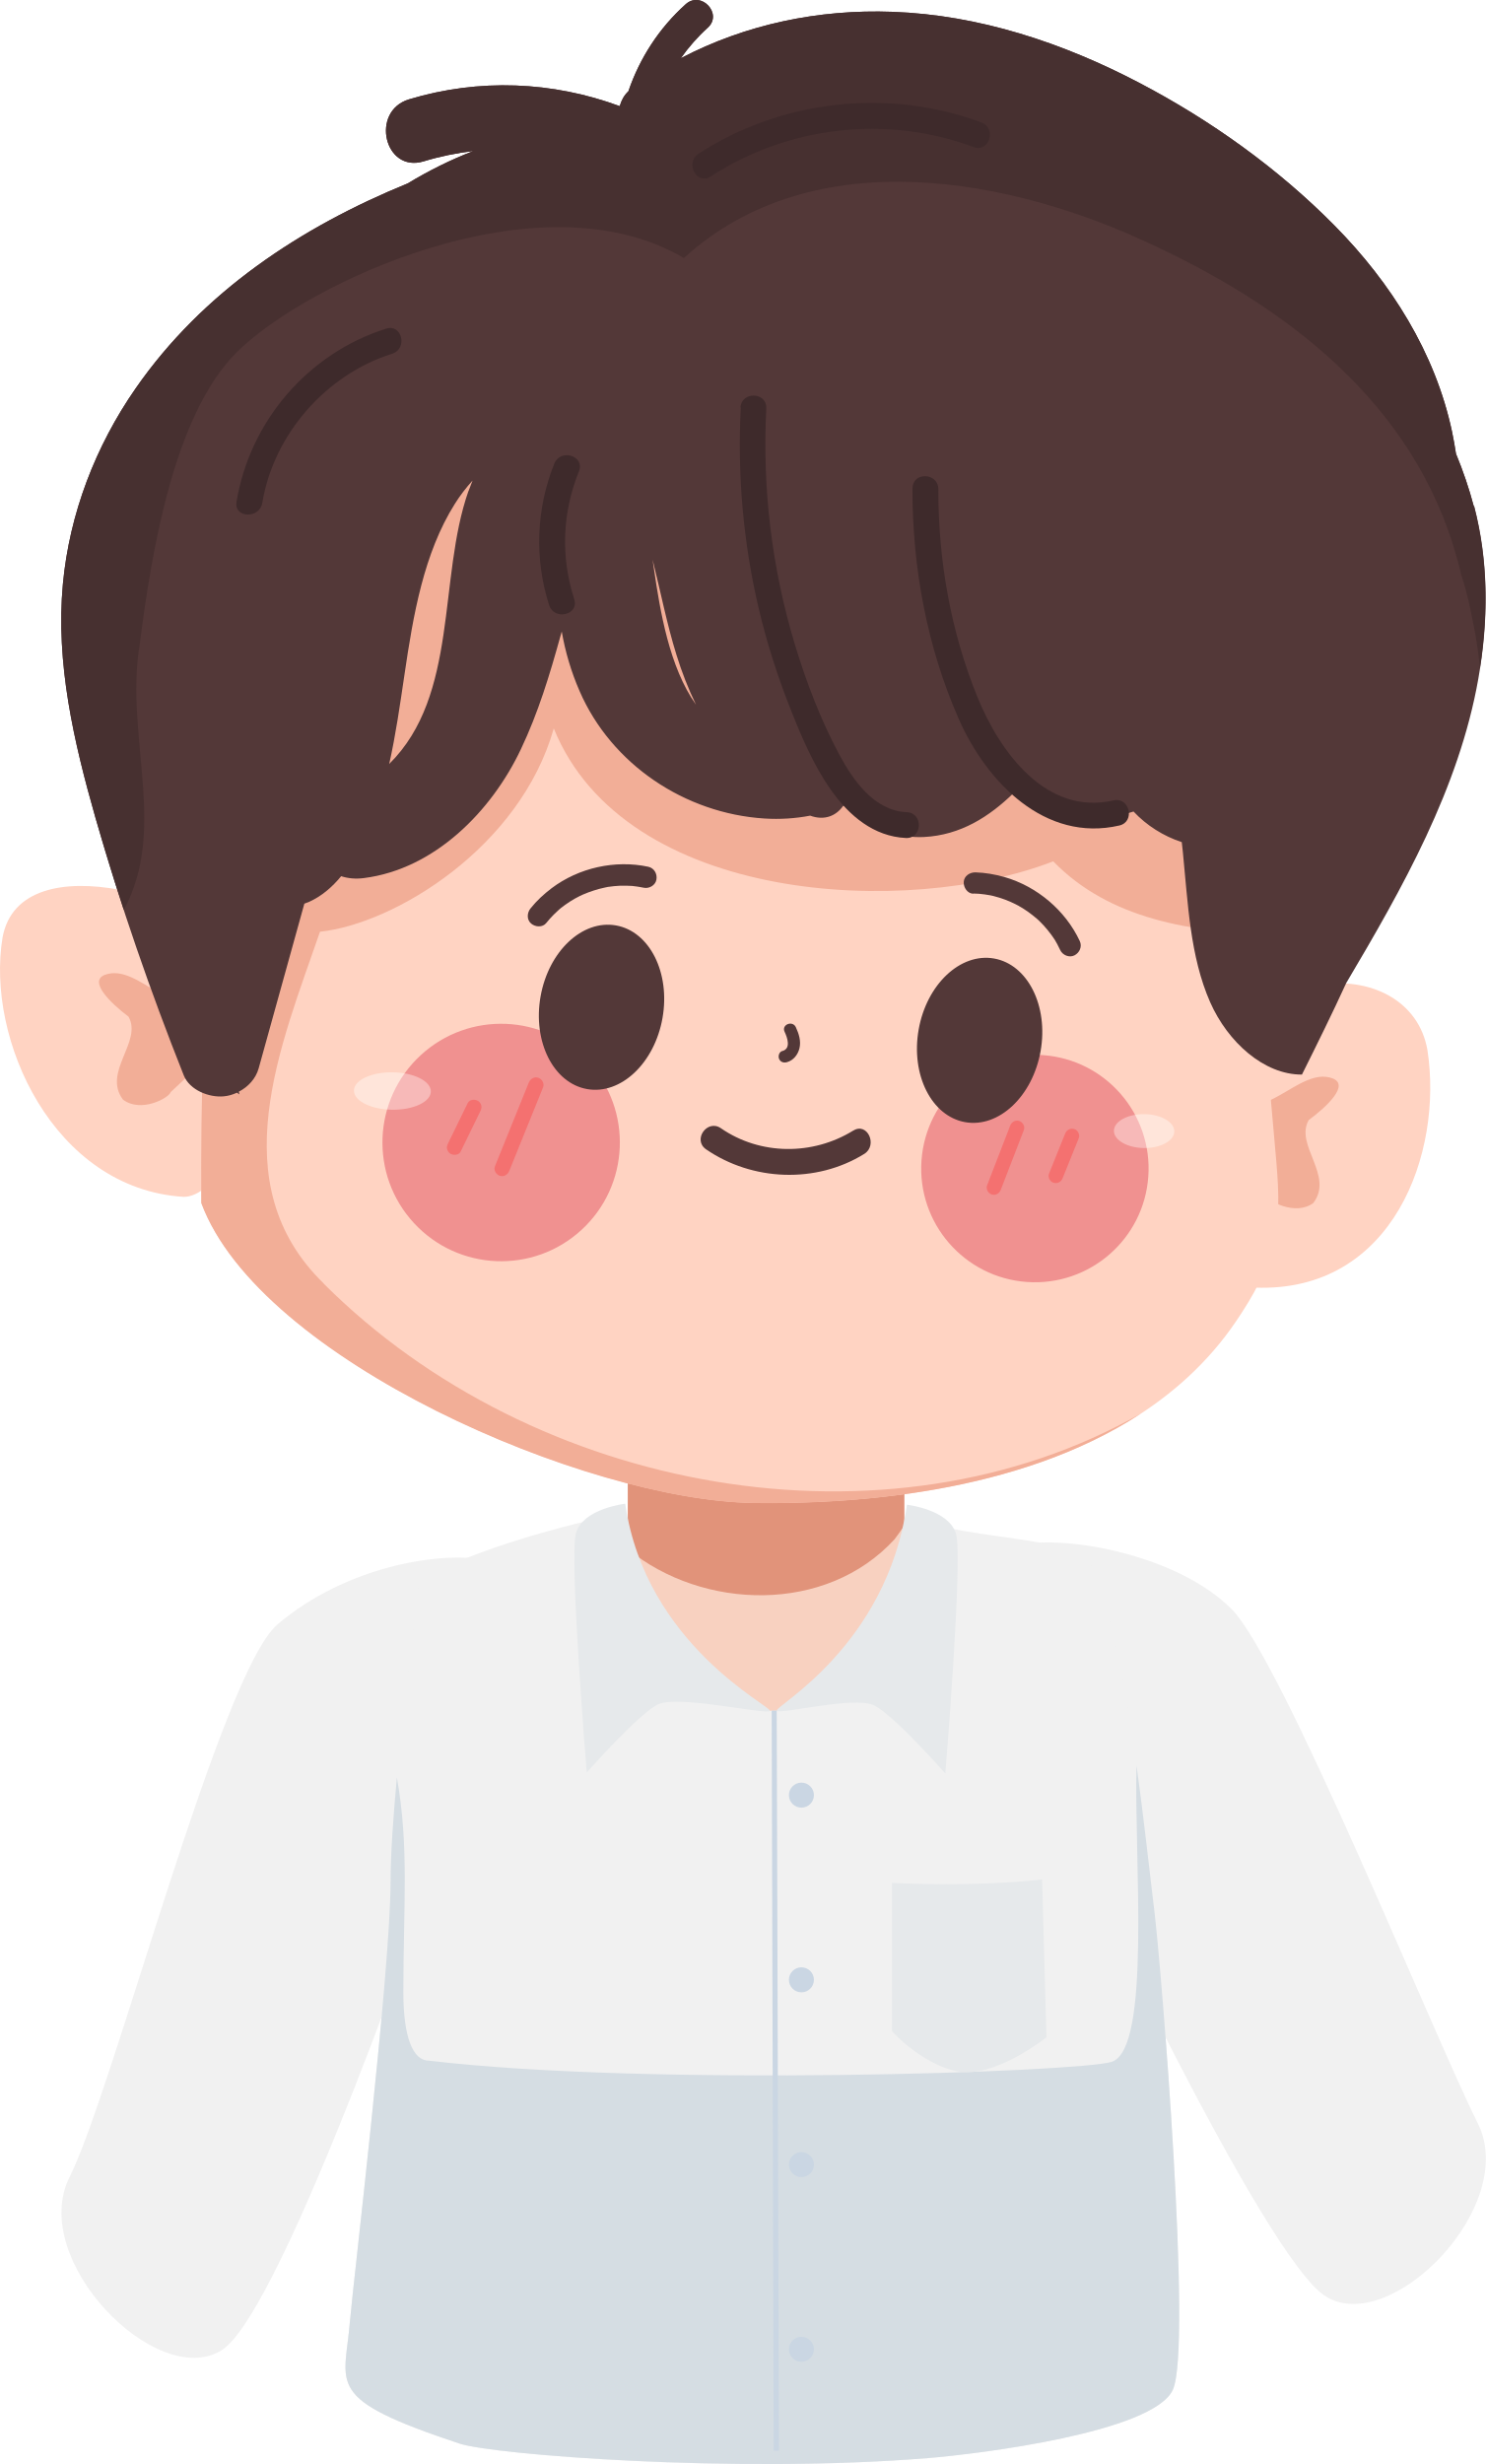
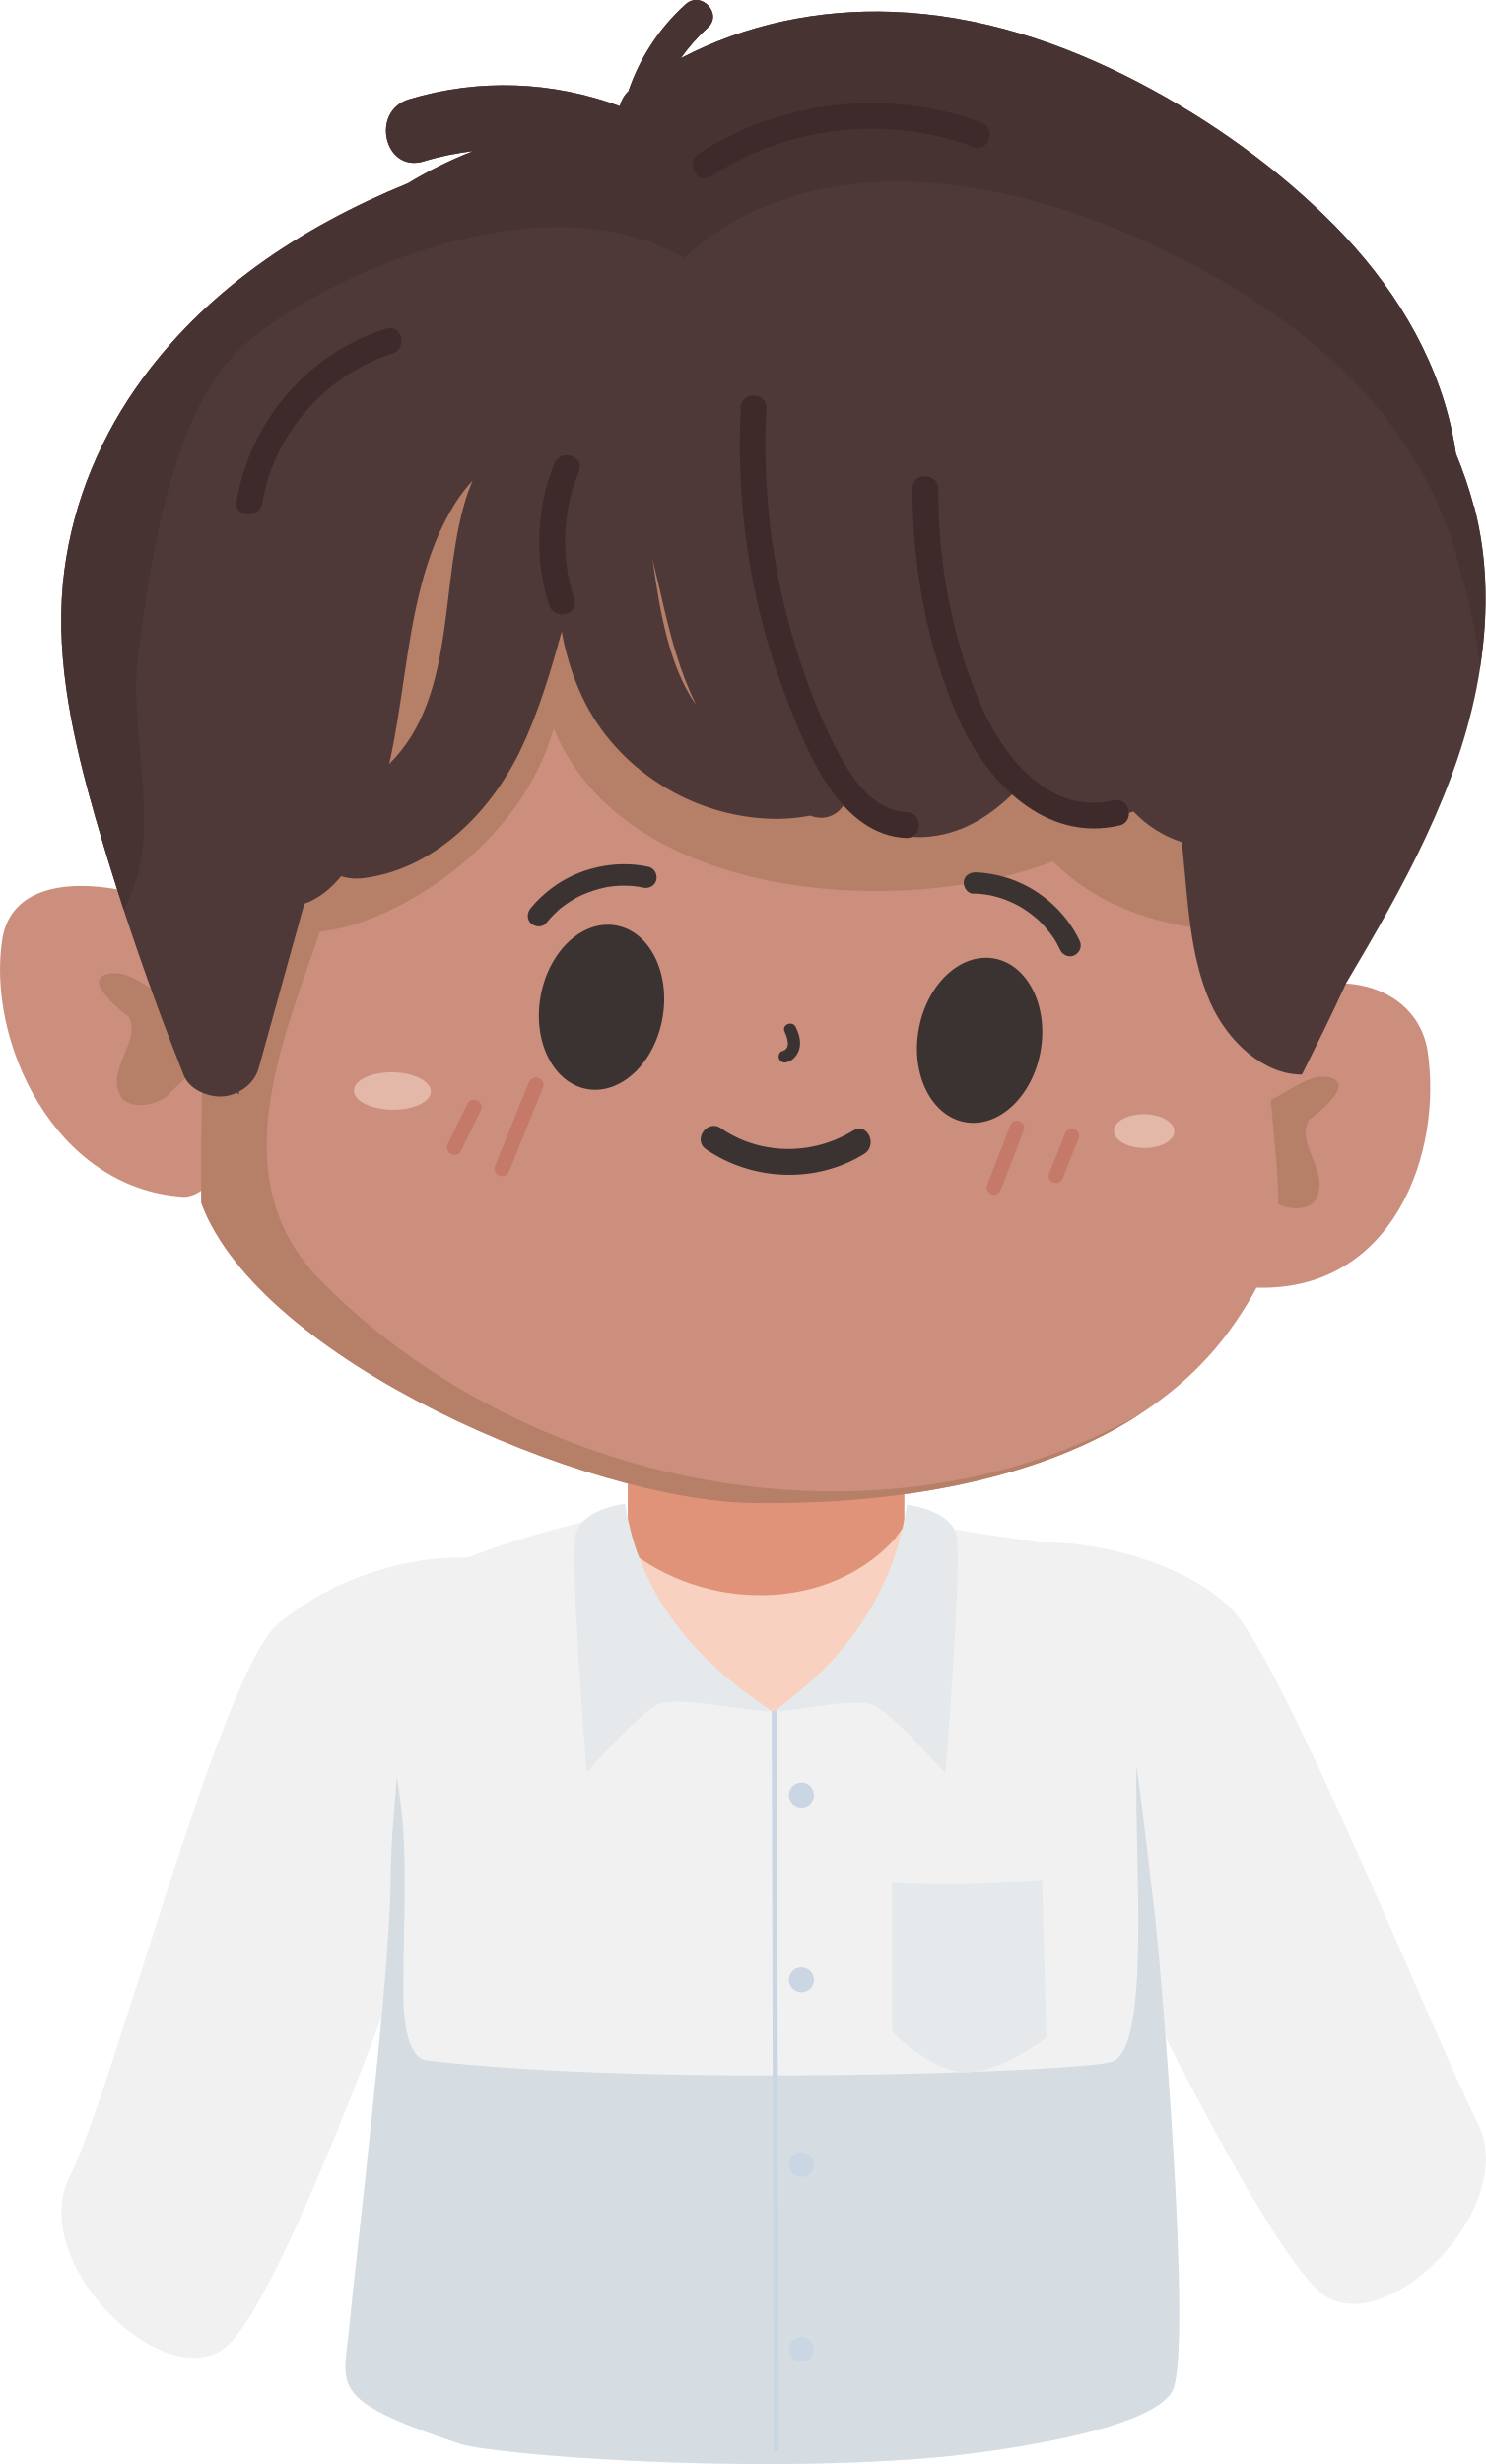
<svg xmlns="http://www.w3.org/2000/svg" viewBox="0 0 150.95 250.28">
  <defs>
    <style>
      .cls-1 {
        fill: #e6e9eb;
      }

      .cls-2 {
-         fill: #473030;
+         fill: #cc8f7d;
      }

      .cls-3 {
-         fill: #f09190;
+         fill: #c47969;
      }

      .cls-4 {
-         fill: #f47170;
+         mix-blend-mode: soft-light;
      }

      .cls-5 {
-         mix-blend-mode: soft-light;
+         fill: #cad6e3;
      }

      .cls-6 {
-         fill: #cad6e3;
+         fill: #4f3938;
      }

      .cls-7 {
-         fill: #ffd3c2;
+         fill: #b57f68;
      }

      .cls-8 {
-         fill: #f2ae97;
+         fill: #473432;
      }

      .cls-9 {
        fill: #e1937a;
      }

      .cls-10 {
        isolation: isolate;
      }

      .cls-11 {
        fill: #f1f1f1;
      }

      .cls-12 {
        fill: #f8d1c0;
      }

      .cls-13 {
        fill: #3e2a2b;
      }

      .cls-14 {
-         fill: #533838;
+         fill: #3b3232;
      }

      .cls-15 {
        fill: #d5dde3;
      }

      .cls-16 {
        fill: #f7ece9;
      }
    </style>
  </defs>
  <g class="cls-10">
    <g id="Layer_2" data-name="Layer 2">
      <g id="Layer_1-2" data-name="Layer 1">
        <g id="cowo-4">
          <path class="cls-11" d="M49.61,158.48c-4.93-.99-14.52.66-21.41,6.51-5.8,4.93-16.68,47.28-21.13,56.14-4.23,8.41,8.84,21.69,15.44,17.6,6.34-3.92,22.23-50.34,22.23-50.34,0,0,9.79-28.93,4.86-29.92Z" />
          <path class="cls-11" d="M103.69,156.91c4.93-.99,16.02,1.12,21.41,6.51,5.2,5.2,20.57,43.38,25.03,52.24,4.23,8.41-8.84,21.69-15.44,17.6-6.34-3.92-26.13-46.44-26.13-46.44,0,0-9.79-28.93-4.86-29.92Z" />
          <g>
-             <rect class="cls-12" x="63.78" y="128.08" width="28.08" height="49.31" transform="translate(155.65 305.47) rotate(180)" />
+             <rect class="cls-12" x="63.78" y="128.08" width="28.08" height="49.31" transform="translate(155.65 305.47) rotate(-180)" />
            <path class="cls-9" d="M63.78,128.08v29.27c7.62,6.23,20.16,6.6,27.11-1.01.34-.45.66-.91.98-1.38v-26.88h-28.08Z" />
          </g>
          <g>
            <g>
              <path class="cls-11" d="M39.68,191.12c0-9.03,2.92-29.86,2.87-30.57,5.54-3.23,15.29-5.74,20.27-6.77.57,4.64,2.86,9.9,5.82,14.54,2.78,4.34,6.2,5.39,9.58,5.45,3.38.06,5.87-1.35,8.89-5.04,2.8-3.43,3.46-7.88,5.27-14.62,6.05,2.17,11.98,1.68,18.03,3.86,4.01,8.07,5.77,27.28,6.86,36.08.69,5.54,3.88,44.39,1.88,48.7-2,4.31-19.61,6.5-24.86,6.93-19.7,1.61-44.25-.35-47.6-1.47-13.9-4.61-11.67-5.85-11.14-12.41.27-3.35,4.13-35.64,4.13-44.68Z" />
              <path class="cls-15" d="M115.46,179.31c-.25,9.35,1.54,28.81-2.52,30.12-3.28,1.05-46.92,2.55-69.37-.12-1.6,0-2.59-2.31-2.59-6.94,0-8.92.6-14.74-.66-21.83-.37,4.02-.64,7.84-.64,10.58,0,9.03-3.86,41.32-4.13,44.68-.53,6.56-2.75,7.8,11.14,12.41,3.36,1.11,27.9,3.07,47.6,1.47,5.24-.43,22.86-2.62,24.86-6.93,2-4.31-1.19-43.16-1.88-48.7-.45-3.64-1.02-9.06-1.81-14.73Z" />
              <path class="cls-1" d="M63.52,152.74s-4.29.48-5,2.98c-.71,2.5,1.09,24.32,1.09,24.32,0,0,5.2-5.9,7.22-6.91,2.03-1.01,11.11,1.1,11.38.65.26-.45-12.59-6.63-14.69-21.03Z" />
              <path class="cls-1" d="M92.13,152.84s4.29.48,5,2.98c.71,2.5-1.09,24.32-1.09,24.32,0,0-5.2-5.9-7.22-6.91-2.03-1.01-9.64.98-9.9.53-.26-.45,11.12-6.51,13.22-20.91Z" />
            </g>
            <g>
              <path class="cls-1" d="M106.31,206.94l-.44-16.04c-7.04.82-15.25.36-15.25.36v15.05c2.12,2.29,5.14,4.08,7.39,4.17,3.69.15,8.3-3.54,8.3-3.54Z" />
              <g>
                <g>
-                   <circle class="cls-6" cx="81.42" cy="182.34" r="1.27" />
-                   <circle class="cls-6" cx="81.42" cy="201.1" r="1.27" />
-                   <circle class="cls-6" cx="81.42" cy="219.87" r="1.27" />
-                   <path class="cls-6" d="M82.69,238.63c0,.7-.57,1.27-1.27,1.27s-1.27-.57-1.27-1.27.57-1.27,1.27-1.27,1.27.57,1.27,1.27Z" />
+                   <circle class="cls-5" cx="81.42" cy="182.34" r="1.27" />
+                   <circle class="cls-5" cx="81.42" cy="201.1" r="1.27" />
+                   <circle class="cls-5" cx="81.42" cy="219.87" r="1.27" />
+                   <path class="cls-5" d="M82.69,238.63c0,.7-.57,1.27-1.27,1.27s-1.27-.57-1.27-1.27.57-1.27,1.27-1.27,1.27.57,1.27,1.27Z" />
                </g>
-                 <polygon class="cls-6" points="78.6 248.93 79.14 248.93 78.91 173.75 78.4 173.76 78.6 248.93" />
+                 <polygon class="cls-5" points="78.6 248.93 79.14 248.93 78.91 173.75 78.4 173.76 78.6 248.93" />
              </g>
            </g>
          </g>
          <g>
            <g>
              <g>
                <g>
-                   <path class="cls-7" d="M18.65,121.57c-13.21-.82-20.11-16-18.39-26.35.91-4.96,6.25-5.9,11.9-4.84,11.71,2.04,18.42,13.41,14.35,20.31-1.75,4.67-4.69,10.91-7.87,10.88Z" />
-                   <path class="cls-8" d="M17.34,110.94c-.2.59-3.02,2.14-4.85.75-2.1-2.82,2-5.86.57-8.42-1.83-1.38-4.13-3.62-2.38-4.26,3.5-1.28,7.3,5.53,10.25,1.37,1.03-1.46,1.82-3.33,2.01-5.31,1.26,1.3,2.29,2.74,3.07,4.24-1.32,4.58-5.27,8.49-8.68,11.63Z" />
+                   <path class="cls-2" d="M18.65,121.57c-13.21-.82-20.11-16-18.39-26.35.91-4.96,6.25-5.9,11.9-4.84,11.71,2.04,18.42,13.41,14.35,20.31-1.75,4.67-4.69,10.91-7.87,10.88Z" />
+                   <path class="cls-7" d="M17.34,110.94c-.2.59-3.02,2.14-4.85.75-2.1-2.82,2-5.86.57-8.42-1.83-1.38-4.13-3.62-2.38-4.26,3.5-1.28,7.3,5.53,10.25,1.37,1.03-1.46,1.82-3.33,2.01-5.31,1.26,1.3,2.29,2.74,3.07,4.24-1.32,4.58-5.27,8.49-8.68,11.63Z" />
                </g>
                <g>
-                   <path class="cls-7" d="M127.47,130.79c14.12.55,19.15-13.75,17.55-24.12-.85-4.97-5.73-7.58-11.39-6.59-11.74,1.89-18.21,13.99-14.23,20.94,1.69,4.69,4.89,9.65,8.07,9.77Z" />
-                   <path class="cls-8" d="M128.58,121.38c.19.59,3,2.17,4.84.82,2.14-2.79-1.92-5.89-.46-8.43,1.84-1.36,4.17-3.56,2.43-4.23-3.48-1.33-7.37,5.44-10.27,1.24-1.01-1.47-1.77-3.35-1.94-5.34-1.27,1.28-2.33,2.71-3.13,4.2,1.26,4.59,5.16,8.56,8.53,11.74Z" />
+                   <path class="cls-2" d="M127.47,130.79c14.12.55,19.15-13.75,17.55-24.12-.85-4.97-5.73-7.58-11.39-6.59-11.74,1.89-18.21,13.99-14.23,20.94,1.69,4.69,4.89,9.65,8.07,9.77Z" />
+                   <path class="cls-7" d="M128.58,121.38c.19.59,3,2.17,4.84.82,2.14-2.79-1.92-5.89-.46-8.43,1.84-1.36,4.17-3.56,2.43-4.23-3.48-1.33-7.37,5.44-10.27,1.24-1.01-1.47-1.77-3.35-1.94-5.34-1.27,1.28-2.33,2.71-3.13,4.2,1.26,4.59,5.16,8.56,8.53,11.74Z" />
                </g>
              </g>
-               <path class="cls-7" d="M20.46,122.2c-.09-10.67.27-21.34,1.06-31.97.92-12.37,2.5-24.96,7.87-36.14,5.85-12.19,16.19-22.16,28.57-27.59,14.85-6.5,32.5-6.39,47.17.66,11.78,5.36,21.29,15.91,24.61,28.47,1.45,5.48,1.81,11.18,1.77,16.85-.06,9.46-1.2,18.92-3.38,28.12.48,5.47.97,10.93,1.45,16.4.27,3,.53,6.06-.11,9-.64,2.97-2.17,5.67-3.88,8.19-11.46,16.95-36.45,18.64-49.07,18.46-16.89-.24-50.13-14.5-56.05-30.46Z" />
-               <path class="cls-8" d="M32.89,130.37c-10.45-10.15-4.34-24.22-.38-35.73,7.57-.8,20.33-8.55,23.75-20.65,7.23,17.84,35.95,19.24,50.74,13.5,5.74,5.9,14,7.19,22.32,7.46,1.4-7.4,2.13-14.93,2.18-22.46.03-5.66-.33-11.37-1.77-16.85-3.32-12.56-12.83-23.11-24.61-28.47-14.66-7.05-32.32-7.16-47.17-.66-12.39,5.42-22.72,15.4-28.57,27.59-5.37,11.18-6.95,23.77-7.87,36.14-.79,10.64-1.14,21.31-1.06,31.97,5.92,15.95,39.16,30.22,56.05,30.46,9.74.14,26.83-.85,39.39-9.08-25.8,14.65-61.63,8.16-83.01-13.21Z" />
+               <path class="cls-2" d="M20.46,122.2c-.09-10.67.27-21.34,1.06-31.97.92-12.37,2.5-24.96,7.87-36.14,5.85-12.19,16.19-22.16,28.57-27.59,14.85-6.5,32.5-6.39,47.17.66,11.78,5.36,21.29,15.91,24.61,28.47,1.45,5.48,1.81,11.18,1.77,16.85-.06,9.46-1.2,18.92-3.38,28.12.48,5.47.97,10.93,1.45,16.4.27,3,.53,6.06-.11,9-.64,2.97-2.17,5.67-3.88,8.19-11.46,16.95-36.45,18.64-49.07,18.46-16.89-.24-50.13-14.5-56.05-30.46Z" />
+               <path class="cls-7" d="M32.89,130.37c-10.45-10.15-4.34-24.22-.38-35.73,7.57-.8,20.33-8.55,23.75-20.65,7.23,17.84,35.95,19.24,50.74,13.5,5.74,5.9,14,7.19,22.32,7.46,1.4-7.4,2.13-14.93,2.18-22.46.03-5.66-.33-11.37-1.77-16.85-3.32-12.56-12.83-23.11-24.61-28.47-14.66-7.05-32.32-7.16-47.17-.66-12.39,5.42-22.72,15.4-28.57,27.59-5.37,11.18-6.95,23.77-7.87,36.14-.79,10.64-1.14,21.31-1.06,31.97,5.92,15.95,39.16,30.22,56.05,30.46,9.74.14,26.83-.85,39.39-9.08-25.8,14.65-61.63,8.16-83.01-13.21Z" />
            </g>
            <g>
              <g>
-                 <circle class="cls-3" cx="50.91" cy="116.06" r="12.06" transform="translate(-65.19 65.24) rotate(-42.68)" />
-                 <g>
-                   <path class="cls-4" d="M47.51,112.06c-.66,1.36-1.33,2.72-1.99,4.08-.09.19-.15.36-.1.57.04.18.17.38.34.48.33.19.87.15,1.05-.24.66-1.36,1.33-2.72,1.99-4.08.09-.19.15-.36.1-.57-.04-.18-.17-.38-.34-.48-.33-.19-.87-.15-1.05.24h0Z" />
-                   <path class="cls-4" d="M53.72,109.97c-1.15,2.83-2.3,5.66-3.44,8.5-.15.38.12.84.5.96.42.13.8-.11.96-.5l3.44-8.5c.15-.38-.12-.84-.5-.96-.42-.13-.8.11-.96.5h0Z" />
-                 </g>
+                 <path class="cls-3" d="M47.51,112.06c-.66,1.36-1.33,2.72-1.99,4.08-.09.19-.15.36-.1.57.04.18.17.38.34.48.33.19.87.15,1.05-.24.66-1.36,1.33-2.72,1.99-4.08.09-.19.15-.36.1-.57-.04-.18-.17-.38-.34-.48-.33-.19-.87-.15-1.05.24h0Z" />
+                 <path class="cls-3" d="M53.72,109.97c-1.15,2.83-2.3,5.66-3.44,8.5-.15.38.12.84.5.96.42.13.8-.11.96-.5,1.15-2.83,2.3-5.66,3.44-8.5.15-.38-.12-.84-.5-.96-.42-.13-.8.11-.96.5h0Z" />
              </g>
              <g>
-                 <circle class="cls-3" cx="105.14" cy="118.69" r="11.55" transform="translate(-20.68 215.19) rotate(-85.95)" />
-                 <g>
-                   <path class="cls-4" d="M102.63,114.33c-.78,2.03-1.57,4.06-2.35,6.08-.14.37.11.8.47.92.4.13.78-.11.92-.47.78-2.03,1.57-4.06,2.35-6.08.14-.37-.11-.8-.47-.92-.4-.13-.77.11-.92.47h0Z" />
-                   <path class="cls-4" d="M108.21,115.15c-.55,1.36-1.09,2.72-1.64,4.07-.14.36.11.82.47.92.41.11.77-.09.92-.47.55-1.36,1.09-2.72,1.64-4.07.14-.36-.11-.82-.47-.92-.41-.11-.77.09-.92.47h0Z" />
-                 </g>
+                 <path class="cls-3" d="M102.63,114.33c-.78,2.03-1.57,4.06-2.35,6.08-.14.37.11.8.47.92.4.13.78-.11.92-.47.78-2.03,1.57-4.06,2.35-6.08.14-.37-.11-.8-.47-.92-.4-.13-.77.11-.92.47h0Z" />
+                 <path class="cls-3" d="M108.21,115.15c-.55,1.36-1.09,2.72-1.64,4.07-.14.36.11.82.47.92.41.11.77-.09.92-.47.55-1.36,1.09-2.72,1.64-4.07.14-.36-.11-.82-.47-.92-.41-.11-.77.09-.92.47h0Z" />
              </g>
              <g>
                <ellipse class="cls-14" cx="99.52" cy="105.66" rx="8.44" ry="6.29" transform="translate(-21.84 185.29) rotate(-79.98)" />
                <ellipse class="cls-14" cx="61.11" cy="102.3" rx="8.44" ry="6.29" transform="translate(-50.26 144.69) rotate(-79.98)" />
                <path class="cls-14" d="M79.48,106.76c.91-.25.51-1.36.23-1.96-.34-.72.8-1.18,1.14-.47.31.67.55,1.42.37,2.15-.16.65-.61,1.23-1.27,1.41-.32.09-.66,0-.8-.34-.12-.28.01-.72.34-.8Z" />
                <path class="cls-14" d="M98.9,90.76c.38,0,.76.04,1.14.09.19.03.38.06.56.09.09.02.19.04.28.06.03,0,.09.03.12.03-.14-.03-.17-.04-.09-.02.03,0,.05.01.08.02.75.19,1.48.46,2.17.81.09.04.17.09.25.13.02.01.1.04.11.06,0,0-.18-.1-.07-.04.18.1.35.2.52.31.32.2.63.42.93.66.15.12.3.24.44.36.07.06.14.13.21.19.02.02.08.06.09.08-.09-.09-.11-.11-.06-.05.02.02.04.04.06.06.27.27.53.54.77.84.28.33.53.69.77,1.05.09.13-.1-.16-.02-.03.03.05.06.09.08.14.06.09.11.19.16.28.11.2.21.41.31.62.24.52.92.81,1.45.54.52-.27.8-.89.54-1.45-1.46-3.12-4.35-5.56-7.67-6.51-.96-.27-1.94-.44-2.93-.47-.57-.01-1.16.36-1.19.98-.03.55.37,1.18.98,1.19h0Z" />
                <path class="cls-14" d="M55.5,93.75c.24-.3.49-.58.76-.85.13-.13.27-.27.41-.39.07-.06.14-.13.21-.19.03-.02.08-.05.09-.08-.11.09-.13.11-.07.06.02-.02.04-.03.06-.05.61-.48,1.26-.9,1.95-1.24.08-.04.17-.08.26-.12.02-.01.09-.05.11-.05,0,0-.19.08-.07.03.19-.08.38-.16.57-.23.36-.13.72-.25,1.09-.35.18-.05.37-.09.55-.13.09-.02.19-.04.28-.06.03,0,.09-.03.12-.02-.13.02-.15.03-.07.01.03,0,.05,0,.08-.01.38-.06.75-.09,1.13-.11.43-.02.87,0,1.3.02.15,0-.19-.02-.03,0,.05,0,.11.01.16.02.11.01.22.03.32.04.23.03.46.08.68.12.56.12,1.2-.24,1.3-.83.1-.58-.23-1.17-.83-1.3-3.37-.72-7.06.1-9.82,2.18-.79.6-1.52,1.27-2.14,2.05-.36.44-.41,1.14.06,1.54.42.36,1.16.42,1.54-.06h0Z" />
                <path class="cls-14" d="M86.68,114.84c-4.11,2.54-9.44,2.52-13.44-.24-1.39-.96-2.9,1.18-1.51,2.14,4.71,3.24,11.18,3.5,16.07.47,1.41-.88.32-3.26-1.11-2.37Z" />
              </g>
-               <g class="cls-5">
+               <g class="cls-4">
                <path class="cls-16" d="M43.77,110.87c-.01,1.05-1.77,1.88-3.93,1.85-2.16-.03-3.89-.9-3.88-1.95s1.77-1.88,3.93-1.85c2.16.03,3.89.9,3.88,1.95Z" />
              </g>
-               <g class="cls-5">
+               <g class="cls-4">
                <path class="cls-16" d="M119.3,114.93c-.01.95-1.4,1.7-3.09,1.68s-3.06-.81-3.04-1.76,1.4-1.7,3.09-1.68c1.69.02,3.06.81,3.04,1.76Z" />
              </g>
            </g>
            <g>
-               <path class="cls-14" d="M149.73,51.43c-.48-1.82-1.09-3.6-1.81-5.34-.11-.75-.25-1.49-.4-2.23-1.7-8.03-6.21-15.15-11.93-20.94-5.74-5.82-12.64-10.74-19.87-14.52-7.76-4.06-16.24-6.88-25.04-7.2-7.53-.28-14.93,1.27-21.51,4.71.79-1.12,1.7-2.16,2.73-3.09,1.57-1.41-.66-3.8-2.23-2.4-2.7,2.42-4.68,5.48-5.83,8.85-.43.4-.72.93-.88,1.51-6.84-2.52-14.28-2.84-21.41-.69-3.96,1.2-2.51,7.51,1.49,6.3,1.67-.51,3.36-.85,5.05-1.05-2.29.88-4.52,1.99-6.67,3.29-10.87,4.44-20.83,11.01-27.64,20.82-4.08,5.87-6.72,12.72-7.39,19.86-.75,8.03,1.12,16.09,3.31,23.76,2.54,8.87,5.56,17.59,8.97,26.16.6,1.51,2.59,2.27,4.06,2.13.46-.04.91-.17,1.34-.37.09.06.17.12.26.17-.02-.09-.04-.18-.07-.27.95-.49,1.73-1.33,2.02-2.38,1.55-5.57,3.1-11.14,4.64-16.72.17-.06.33-.12.49-.19,1.25-.56,2.33-1.48,3.25-2.6.7.23,1.49.3,2.31.19,7.19-.91,12.97-6.79,15.95-13.09,1.76-3.7,2.93-7.56,4.02-11.5.04-.15.08-.3.13-.45.36,2.05.95,4.07,1.81,6.04,3.23,7.46,10.72,12.44,18.78,12.95,1.58.1,3.14,0,4.65-.29,1.47.54,2.65,0,3.34-.98.06-.02.11-.04.17-.07.41.44.87.85,1.39,1.23,1.84,1.35,4.37,2.1,6.65,1.99,3.73-.19,6.65-2.06,9.15-4.5,3.35,2.53,8.17,3.28,12.15,1.91,1.33,1.42,3.04,2.5,4.9,3.11.04.33.07.66.11.99.52,5.2.72,10.61,2.78,15.28,1.78,4.03,5.46,7.36,9.32,7.34,1.53-3.07,3.06-6.16,4.5-9.3,5.71-9.63,11.45-19.76,13.42-30.91,1.03-5.82,1.08-11.78-.42-17.53ZM47.59,49.88c-3.11,8.86-.96,20.72-8.05,27.72.67-2.97,1.1-6.04,1.55-9.06.89-6.07,1.96-12.35,5.13-17.38.53-.84,1.13-1.62,1.79-2.35-.14.35-.28.71-.41,1.07ZM66.44,57.81c-.05-.31-.09-.63-.14-.96.81,3.23,1.45,6.54,2.42,9.65.54,1.75,1.2,3.46,1.99,5.08-2.72-3.82-3.65-9.54-4.27-13.77Z" />
-               <path class="cls-2" d="M149.73,51.43c-.48-1.82-1.09-3.6-1.81-5.34-.11-.75-.25-1.49-.4-2.23-1.7-8.03-6.21-15.15-11.93-20.94-5.74-5.82-12.64-10.74-19.87-14.52-7.76-4.06-16.24-6.88-25.04-7.2-7.53-.28-14.93,1.27-21.51,4.71.79-1.12,1.7-2.16,2.73-3.09,1.57-1.41-.66-3.8-2.23-2.4-2.7,2.42-4.68,5.48-5.83,8.85-.43.4-.72.93-.88,1.51-6.84-2.52-14.28-2.84-21.41-.69-3.96,1.2-2.51,7.51,1.49,6.3,1.67-.51,3.36-.85,5.05-1.05-2.29.88-4.52,1.99-6.67,3.29-10.87,4.44-20.83,11.01-27.64,20.82-4.08,5.87-6.72,12.72-7.39,19.86-.75,8.03,1.12,16.09,3.31,23.76.9,3.13,1.86,6.25,2.87,9.34.28-.49.54-1.01.75-1.56,3.22-7.9-.58-16.67.88-25.45,1.17-9.07,3.4-23.17,9.83-29.6,7.02-7.02,30.77-18.23,45.45-9.59,13.16-11.99,33.34-8.19,47.97-1.17,14.33,6.73,27.2,16.96,31,33.34.58,1.75.88,3.22,1.17,4.68.35,1.62.58,3.23.73,4.81.85-5.48.81-11.05-.6-16.45Z" />
+               <path class="cls-6" d="M149.73,51.43c-.48-1.82-1.09-3.6-1.81-5.34-.11-.75-.25-1.49-.4-2.23-1.7-8.03-6.21-15.15-11.93-20.94-5.74-5.82-12.64-10.74-19.87-14.52-7.76-4.06-16.24-6.88-25.04-7.2-7.53-.28-14.93,1.27-21.51,4.71.79-1.12,1.7-2.16,2.73-3.09,1.57-1.41-.66-3.8-2.23-2.4-2.7,2.42-4.68,5.48-5.83,8.85-.43.4-.72.93-.88,1.51-6.84-2.52-14.28-2.84-21.41-.69-3.96,1.2-2.51,7.51,1.49,6.3,1.67-.51,3.36-.85,5.05-1.05-2.29.88-4.52,1.99-6.67,3.29-10.87,4.44-20.83,11.01-27.64,20.82-4.08,5.87-6.72,12.72-7.39,19.86-.75,8.03,1.12,16.09,3.31,23.76,2.54,8.87,5.56,17.59,8.97,26.16.6,1.51,2.59,2.27,4.06,2.13.46-.04.91-.17,1.34-.37.09.06.17.12.26.17-.02-.09-.04-.18-.07-.27.95-.49,1.73-1.33,2.02-2.38,1.55-5.57,3.1-11.14,4.64-16.72.17-.06.33-.12.49-.19,1.25-.56,2.33-1.48,3.25-2.6.7.23,1.49.3,2.31.19,7.19-.91,12.97-6.79,15.95-13.09,1.76-3.7,2.93-7.56,4.02-11.5.04-.15.08-.3.13-.45.36,2.05.95,4.07,1.81,6.04,3.23,7.46,10.72,12.44,18.78,12.95,1.58.1,3.14,0,4.65-.29,1.47.54,2.65,0,3.34-.98.06-.02.11-.04.17-.07.41.44.87.85,1.39,1.23,1.84,1.35,4.37,2.1,6.65,1.99,3.73-.19,6.65-2.06,9.15-4.5,3.35,2.53,8.17,3.28,12.15,1.91,1.33,1.42,3.04,2.5,4.9,3.11.04.33.07.66.11.99.52,5.2.72,10.61,2.78,15.28,1.78,4.03,5.46,7.36,9.32,7.34,1.53-3.07,3.06-6.16,4.5-9.3,5.71-9.63,11.45-19.76,13.42-30.91,1.03-5.82,1.08-11.78-.42-17.53ZM47.59,49.88c-3.11,8.86-.96,20.72-8.05,27.72.67-2.97,1.1-6.04,1.55-9.06.89-6.07,1.96-12.35,5.13-17.38.53-.84,1.13-1.62,1.79-2.35-.14.35-.28.71-.41,1.07ZM66.44,57.81c-.05-.31-.09-.63-.14-.96.81,3.23,1.45,6.54,2.42,9.65.54,1.75,1.2,3.46,1.99,5.08-2.72-3.82-3.65-9.54-4.27-13.77Z" />
+               <path class="cls-8" d="M149.73,51.43c-.48-1.82-1.09-3.6-1.81-5.34-.11-.75-.25-1.49-.4-2.23-1.7-8.03-6.21-15.15-11.93-20.94-5.74-5.82-12.64-10.74-19.87-14.52-7.76-4.06-16.24-6.88-25.04-7.2-7.53-.28-14.93,1.27-21.51,4.71.79-1.12,1.7-2.16,2.73-3.09,1.57-1.41-.66-3.8-2.23-2.4-2.7,2.42-4.68,5.48-5.83,8.85-.43.4-.72.93-.88,1.51-6.84-2.52-14.28-2.84-21.41-.69-3.96,1.2-2.51,7.51,1.49,6.3,1.67-.51,3.36-.85,5.05-1.05-2.29.88-4.52,1.99-6.67,3.29-10.87,4.44-20.83,11.01-27.64,20.82-4.08,5.87-6.72,12.72-7.39,19.86-.75,8.03,1.12,16.09,3.31,23.76.9,3.13,1.86,6.25,2.87,9.34.28-.49.54-1.01.75-1.56,3.22-7.9-.58-16.67.88-25.45,1.17-9.07,3.4-23.17,9.83-29.6,7.02-7.02,30.77-18.23,45.45-9.59,13.16-11.99,33.34-8.19,47.97-1.17,14.33,6.73,27.2,16.96,31,33.34.58,1.75.88,3.22,1.17,4.68.35,1.62.58,3.23.73,4.81.85-5.48.81-11.05-.6-16.45Z" />
              <path class="cls-13" d="M72.2,17.93c7.88-5.14,17.91-6.27,26.72-2.99,1.58.59,2.36-1.91.79-2.5-9.41-3.51-20.34-2.31-28.75,3.18-1.4.91-.18,3.23,1.24,2.31h0Z" />
              <path class="cls-13" d="M92.7,49.59c-.02,8.02,1.48,16.17,4.74,23.52,2.8,6.31,8.72,12.49,16.28,10.74,1.64-.38,1.04-2.93-.6-2.55-6.84,1.58-11.55-4.94-13.79-10.43-2.74-6.68-4.02-13.99-4-21.19,0-1.68-2.61-1.78-2.62-.09h0Z" />
              <path class="cls-13" d="M75.26,41.39c-.36,6.89.26,13.83,1.85,20.54.8,3.35,1.84,6.63,3.1,9.83,1.15,2.93,2.41,5.94,4.24,8.52,1.82,2.57,4.32,4.69,7.59,4.84,1.68.07,1.78-2.54.09-2.62-3.34-.15-5.48-3.26-6.91-5.94-1.87-3.51-3.31-7.28-4.46-11.08-2.35-7.77-3.33-15.89-2.91-23.99.09-1.68-2.53-1.78-2.62-.09h0Z" />
              <path class="cls-13" d="M39.24,33.38c-7.94,2.5-13.86,9.4-15.21,17.6-.27,1.66,2.35,1.74,2.62.09,1.15-6.96,6.48-13.03,13.19-15.14,1.6-.5,1.01-3.06-.6-2.55h0Z" />
              <path class="cls-13" d="M58.82,47.87c.63-1.56-1.87-2.34-2.5-.79-1.85,4.57-2.04,9.7-.53,14.39.51,1.59,3.07,1,2.55-.6-1.39-4.3-1.22-8.82.48-13Z" />
            </g>
          </g>
        </g>
      </g>
    </g>
  </g>
</svg>
